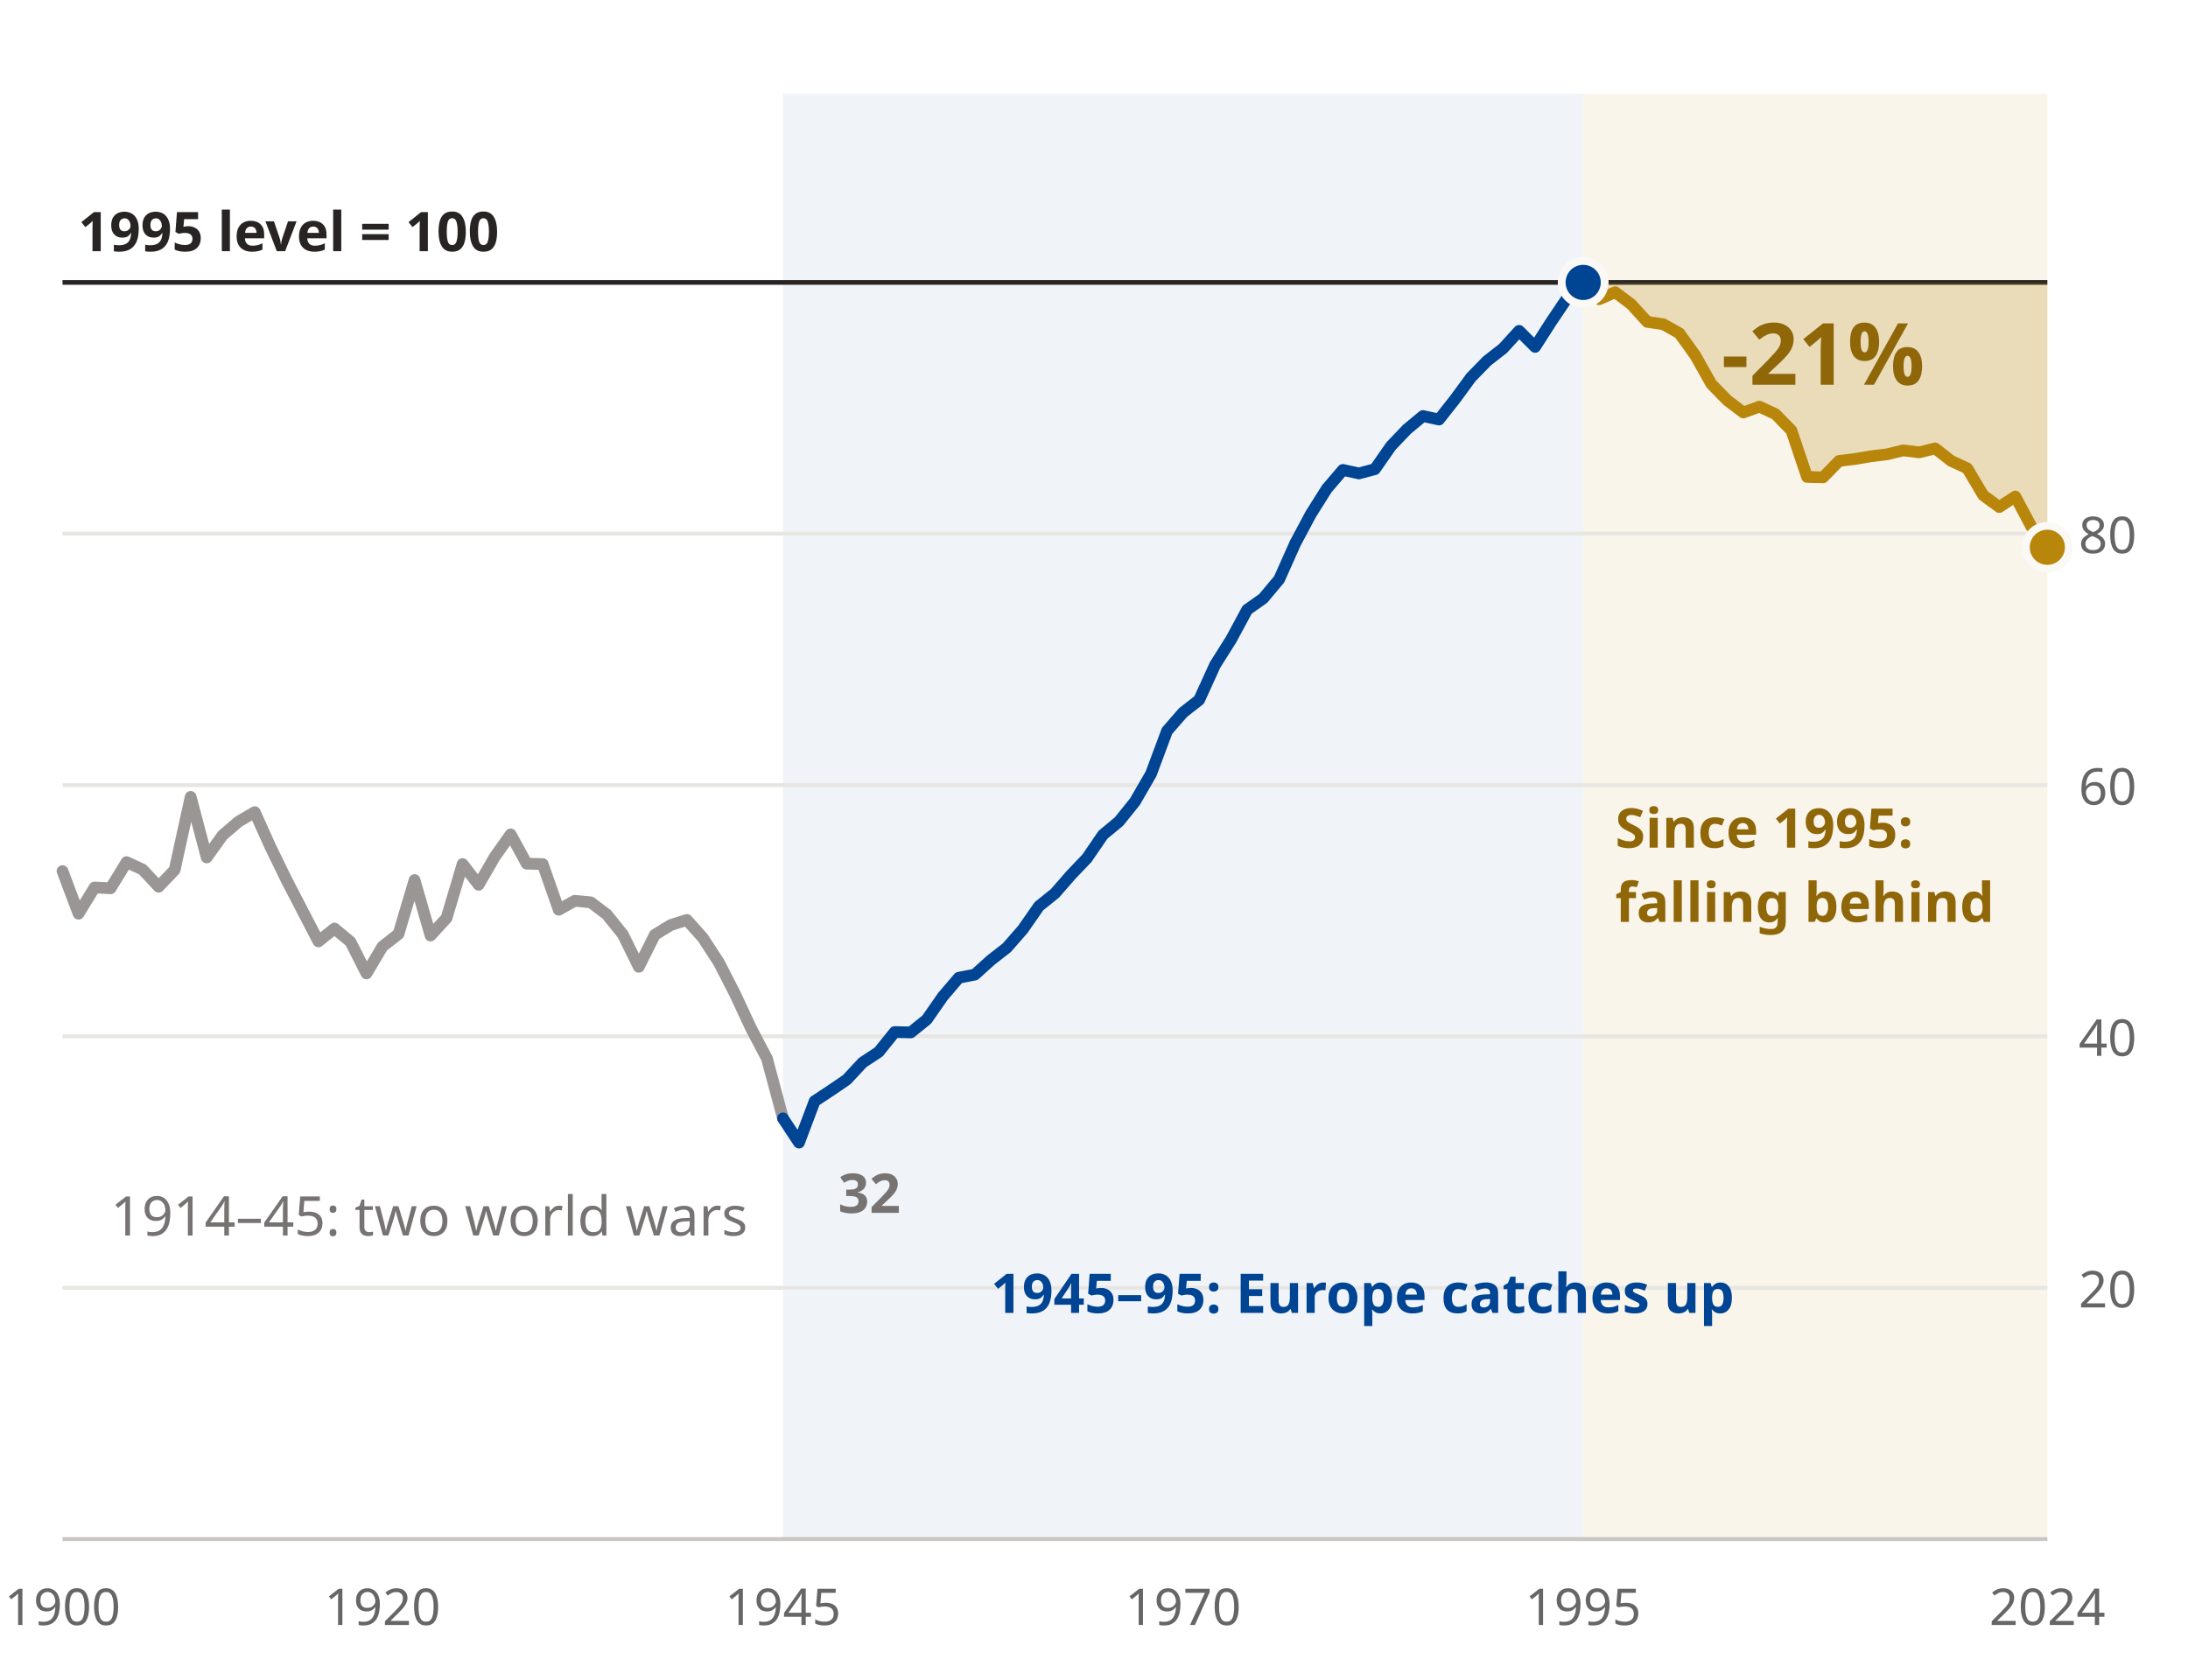
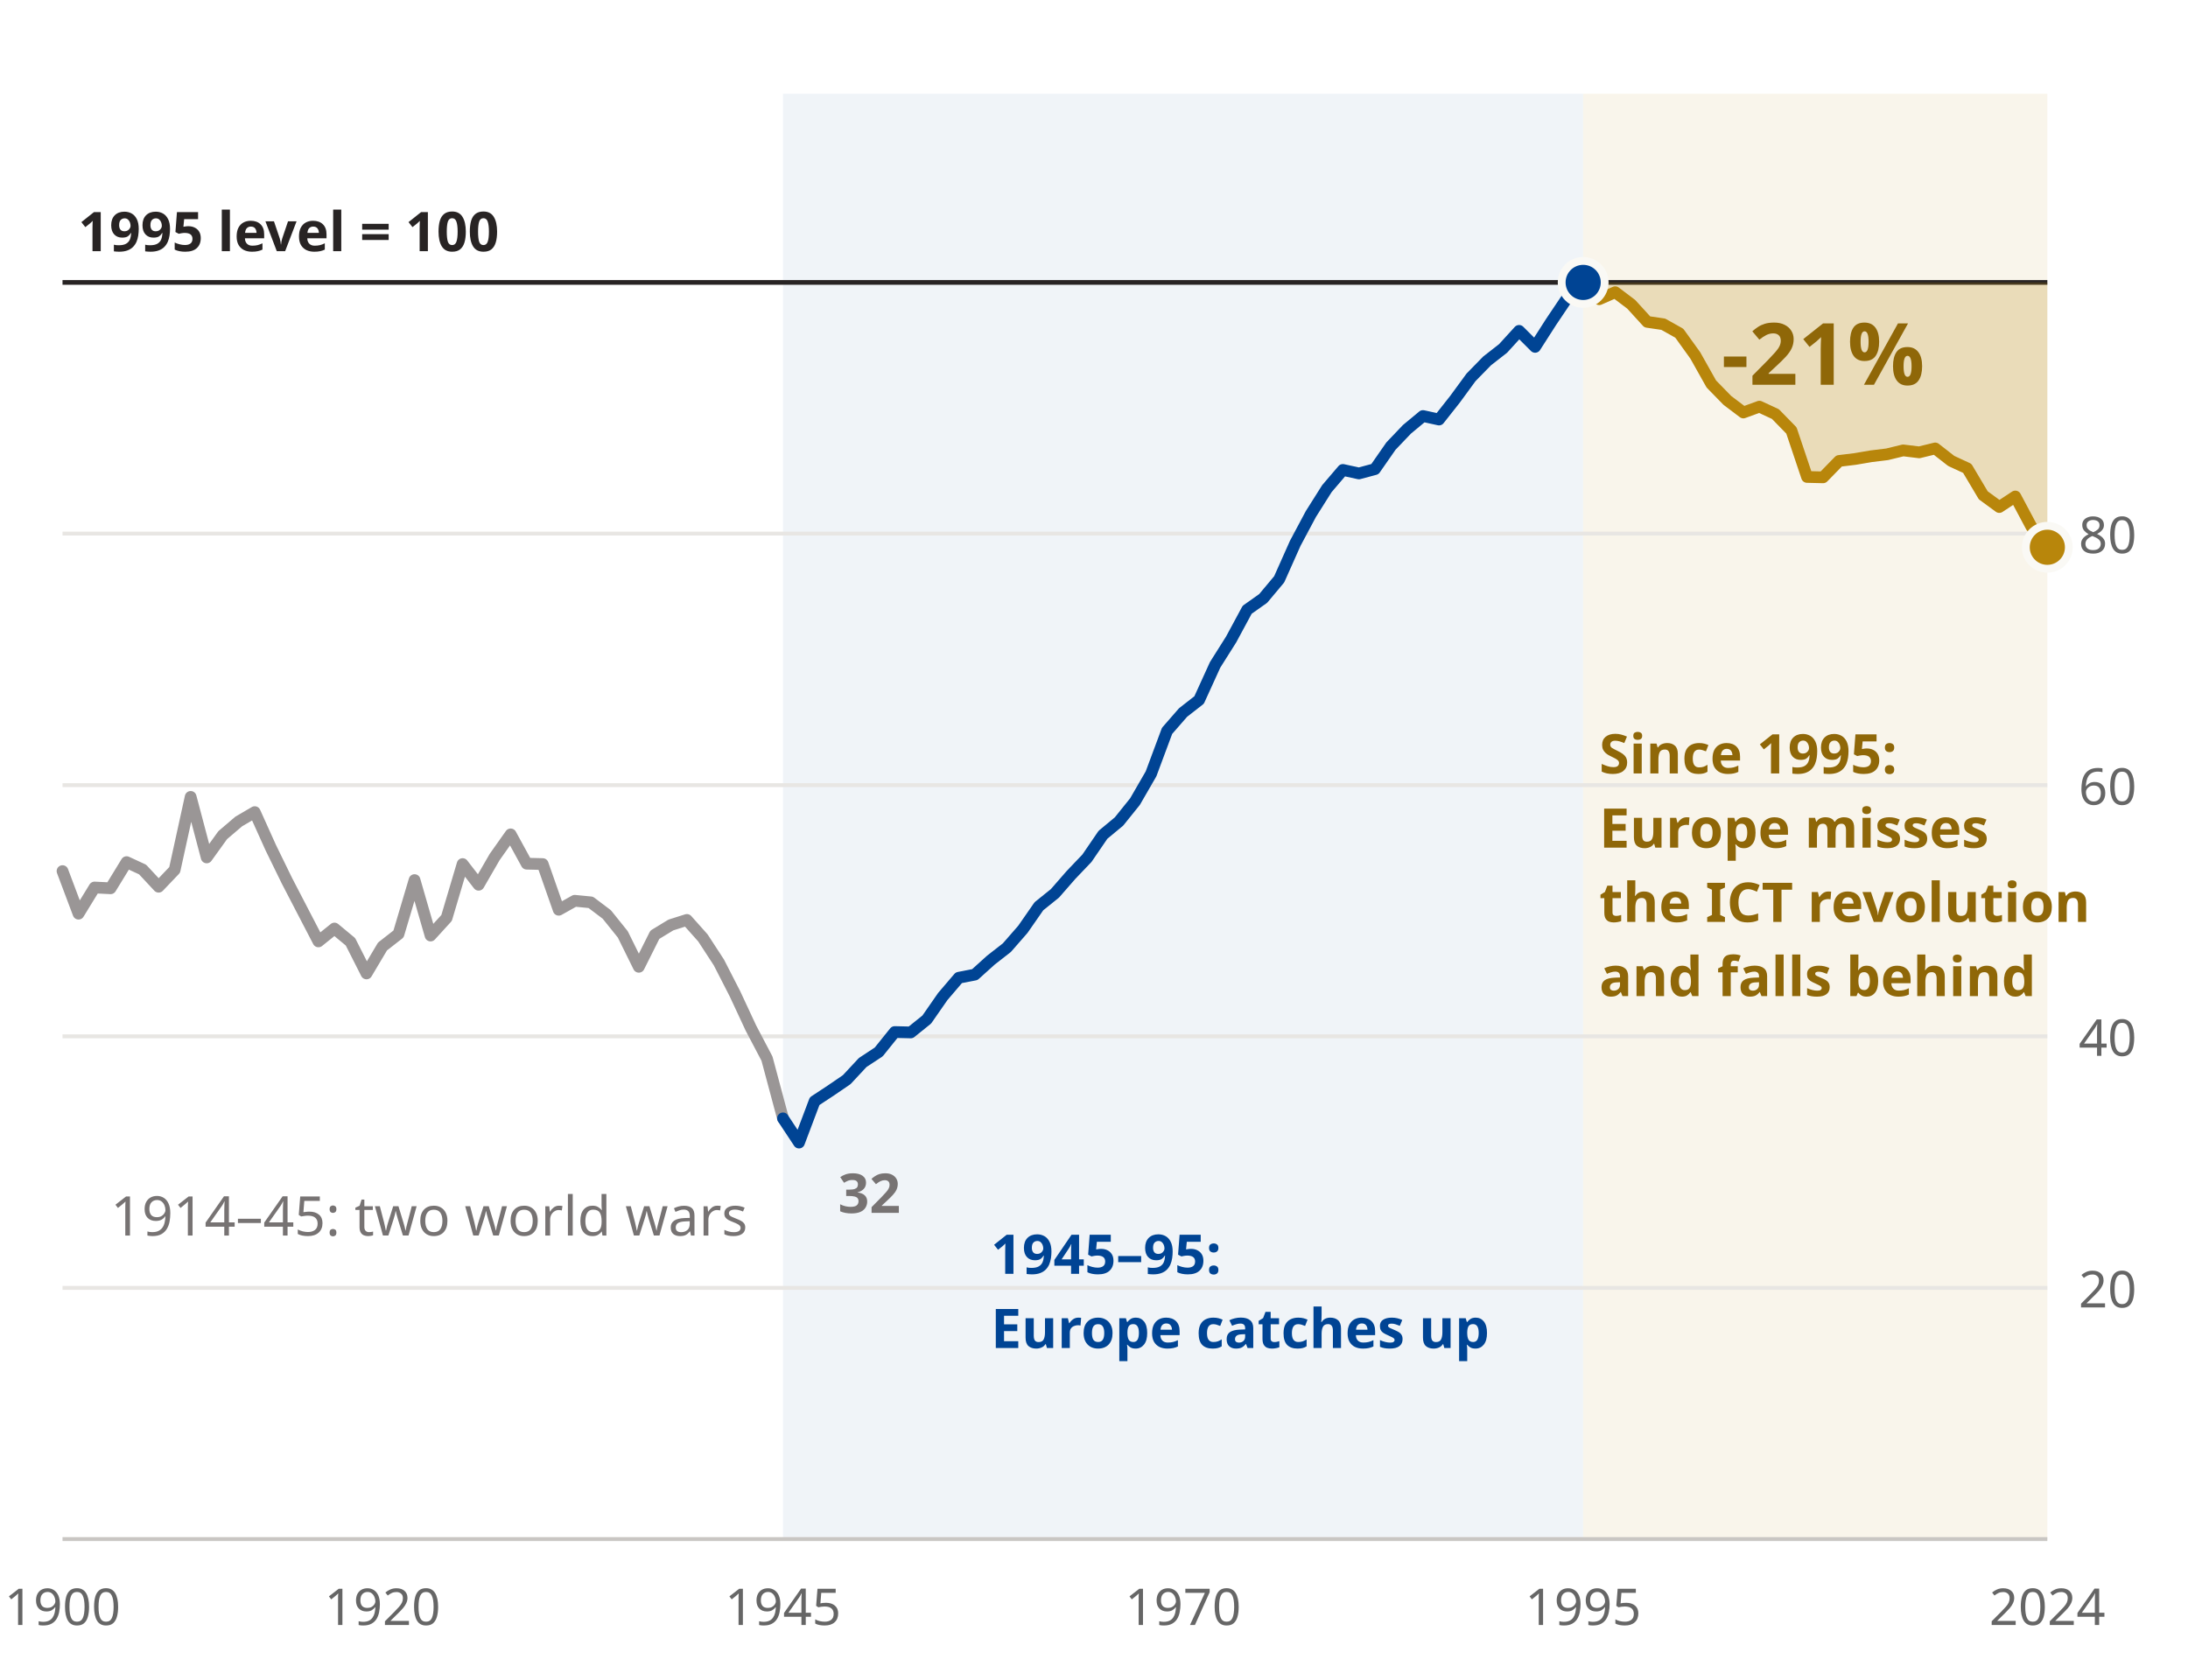
<svg viewBox="0 0 560 430" width="100%" role="img" aria-label="Output per hour in the euro area relative to the US, 1995 = 100: from 32 after the war to 100 in 1995, then down to 79 in 2024">
  <rect x="200.4" y="24" width="204.8" height="370" fill="#004494" fill-opacity="0.06" />
  <rect x="405.2" y="24" width="118.8" height="370" fill="#B8860B" fill-opacity="0.08" />
  <line x1="16" x2="524" y1="329.7" y2="329.7" stroke="#E8E6E3" />
  <text x="532" y="334.7" font-family="DM Sans, sans-serif" font-size="13" fill="#666666">20</text>
  <line x1="16" x2="524" y1="265.3" y2="265.3" stroke="#E8E6E3" />
  <text x="532" y="270.3" font-family="DM Sans, sans-serif" font-size="13" fill="#666666">40</text>
  <line x1="16" x2="524" y1="201.0" y2="201.0" stroke="#E8E6E3" />
  <text x="532" y="206.0" font-family="DM Sans, sans-serif" font-size="13" fill="#666666">60</text>
  <line x1="16" x2="524" y1="136.6" y2="136.6" stroke="#E8E6E3" />
  <text x="532" y="141.6" font-family="DM Sans, sans-serif" font-size="13" fill="#666666">80</text>
  <line x1="16" x2="524" y1="72.3" y2="72.3" stroke="#282424" stroke-width="1.2" />
  <text x="20" y="64.3" font-family="DM Sans, sans-serif" font-size="14" fill="#282424" font-weight="600">1995 level = 100</text>
  <text x="16.0" y="416" text-anchor="middle" font-family="DM Sans, sans-serif" font-size="13" fill="#666666">1900</text>
  <text x="97.9" y="416" text-anchor="middle" font-family="DM Sans, sans-serif" font-size="13" fill="#666666">1920</text>
  <text x="200.4" y="416" text-anchor="middle" font-family="DM Sans, sans-serif" font-size="13" fill="#666666">1945</text>
  <text x="302.8" y="416" text-anchor="middle" font-family="DM Sans, sans-serif" font-size="13" fill="#666666">1970</text>
  <text x="405.2" y="416" text-anchor="middle" font-family="DM Sans, sans-serif" font-size="13" fill="#666666">1995</text>
  <text x="524.0" y="416" text-anchor="middle" font-family="DM Sans, sans-serif" font-size="13" fill="#666666">2024</text>
  <line x1="16" x2="524" y1="394" y2="394" stroke="#C9C6C3" />
  <polygon points="405.2,72.3 409.3,76.6 413.4,74.8 417.5,77.9 421.6,82.4 425.7,83.0 429.8,85.3 433.9,91.0 438.0,98.3 442.1,102.5 446.2,105.6 450.3,104.1 454.4,106.0 458.5,110.2 462.5,122.1 466.6,122.2 470.7,118.0 474.8,117.5 478.9,116.8 483.0,116.3 487.1,115.3 491.2,115.8 495.3,114.8 499.4,118.0 503.5,119.9 507.6,126.8 511.7,129.8 515.8,127.1 519.9,134.8 524.0,140.1 524.0,72.3 405.2,72.3" fill="#B8860B" fill-opacity="0.22" />
  <polyline points="16.0,223.0 20.1,233.9 24.2,227.2 28.3,227.4 32.4,220.7 36.5,222.6 40.6,227.0 44.7,222.7 48.8,204.0 52.9,219.5 57.0,213.8 61.1,210.3 65.2,207.9 69.3,217.0 73.4,225.4 77.5,233.3 81.5,241.0 85.6,237.7 89.7,241.1 93.8,249.2 97.9,242.3 102.0,239.1 106.1,225.3 110.2,239.5 114.3,235.0 118.4,221.2 122.5,226.5 126.6,219.4 130.7,213.6 134.8,221.1 138.9,221.2 143.0,232.9 147.1,230.6 151.2,231.0 155.3,234.1 159.4,239.2 163.5,247.5 167.6,239.3 171.7,236.8 175.8,235.5 179.9,240.1 184.0,246.4 188.1,254.4 192.2,263.2 196.3,271.0 200.4,286.3" fill="none" stroke="#9A9696" stroke-width="3" stroke-linejoin="round" stroke-linecap="round" />
  <polyline points="200.4,286.3 204.5,292.5 208.5,281.9 212.6,279.2 216.7,276.4 220.8,272.0 224.9,269.3 229.0,264.2 233.1,264.3 237.2,261.0 241.3,255.1 245.4,250.3 249.5,249.5 253.6,245.8 257.7,242.6 261.8,237.9 265.9,232.0 270.0,228.7 274.1,224.0 278.2,219.7 282.3,213.7 286.4,210.3 290.5,205.2 294.6,198.1 298.7,187.1 302.8,182.4 306.9,179.2 311.0,170.2 315.1,163.7 319.2,156.1 323.3,153.2 327.4,148.3 331.5,139.1 335.5,131.6 339.6,125.1 343.7,120.3 347.8,121.2 351.9,120.1 356.0,114.2 360.1,109.9 364.2,106.5 368.3,107.4 372.4,102.2 376.5,96.6 380.6,92.4 384.7,89.2 388.8,84.7 392.9,88.8 397.0,82.4 401.1,76.3 405.2,72.3" fill="none" stroke="#004494" stroke-width="3" stroke-linejoin="round" stroke-linecap="round" />
  <polyline points="405.2,72.3 409.3,76.6 413.4,74.8 417.5,77.9 421.6,82.4 425.7,83.0 429.8,85.3 433.9,91.0 438.0,98.3 442.1,102.5 446.2,105.6 450.3,104.1 454.4,106.0 458.5,110.2 462.5,122.1 466.6,122.2 470.7,118.0 474.8,117.5 478.9,116.8 483.0,116.3 487.1,115.3 491.2,115.8 495.3,114.8 499.4,118.0 503.5,119.9 507.6,126.8 511.7,129.8 515.8,127.1 519.9,134.8 524.0,140.1" fill="none" stroke="#B8860B" stroke-width="3" stroke-linejoin="round" stroke-linecap="round" />
  <circle cx="405.2" cy="72.3" r="5.5" fill="#004494" stroke="#FAF9F5" stroke-width="2" />
  <circle cx="524.0" cy="140.1" r="5.5" fill="#B8860B" stroke="#FAF9F5" stroke-width="2" />
  <text x="466.6" y="98.5" text-anchor="middle" font-family="DM Sans, sans-serif" font-size="22" fill="#8F6708" font-weight="600">-21%</text>
  <text x="214.5" y="310.5" font-family="DM Sans, sans-serif" font-size="14" fill="#777373" font-weight="600">32</text>
  <text x="28.3" y="316.3" font-family="DM Sans, sans-serif" font-size="14" fill="#777373">1914–45: two world wars</text>
-   <text x="253.6" y="336.1" font-family="DM Sans, sans-serif" font-size="14" fill="#004494" font-weight="600">1945–95: Europe catches up</text>
-   <text x="413.4" y="217.0" font-family="DM Sans, sans-serif" font-size="14" fill="#8F6708" font-weight="600">Since 1995:</text>
-   <text x="413.4" y="236.0" font-family="DM Sans, sans-serif" font-size="14" fill="#8F6708" font-weight="600">falling behind</text>
+   <text x="253.6" y="326.1" font-family="DM Sans, sans-serif" font-size="14" fill="#004494" font-weight="600">1945–95:</text>
+   <text x="253.6" y="345.1" font-family="DM Sans, sans-serif" font-size="14" fill="#004494" font-weight="600">Europe catches up</text>
+   <text x="409.3" y="198.0" font-family="DM Sans, sans-serif" font-size="14" fill="#8F6708" font-weight="600">Since 1995:</text>
+   <text x="409.3" y="217.0" font-family="DM Sans, sans-serif" font-size="14" fill="#8F6708" font-weight="600">Europe misses</text>
+   <text x="409.3" y="236.0" font-family="DM Sans, sans-serif" font-size="14" fill="#8F6708" font-weight="600">the ICT revolution</text>
+   <text x="409.3" y="255.0" font-family="DM Sans, sans-serif" font-size="14" fill="#8F6708" font-weight="600">and falls behind</text>
</svg>
